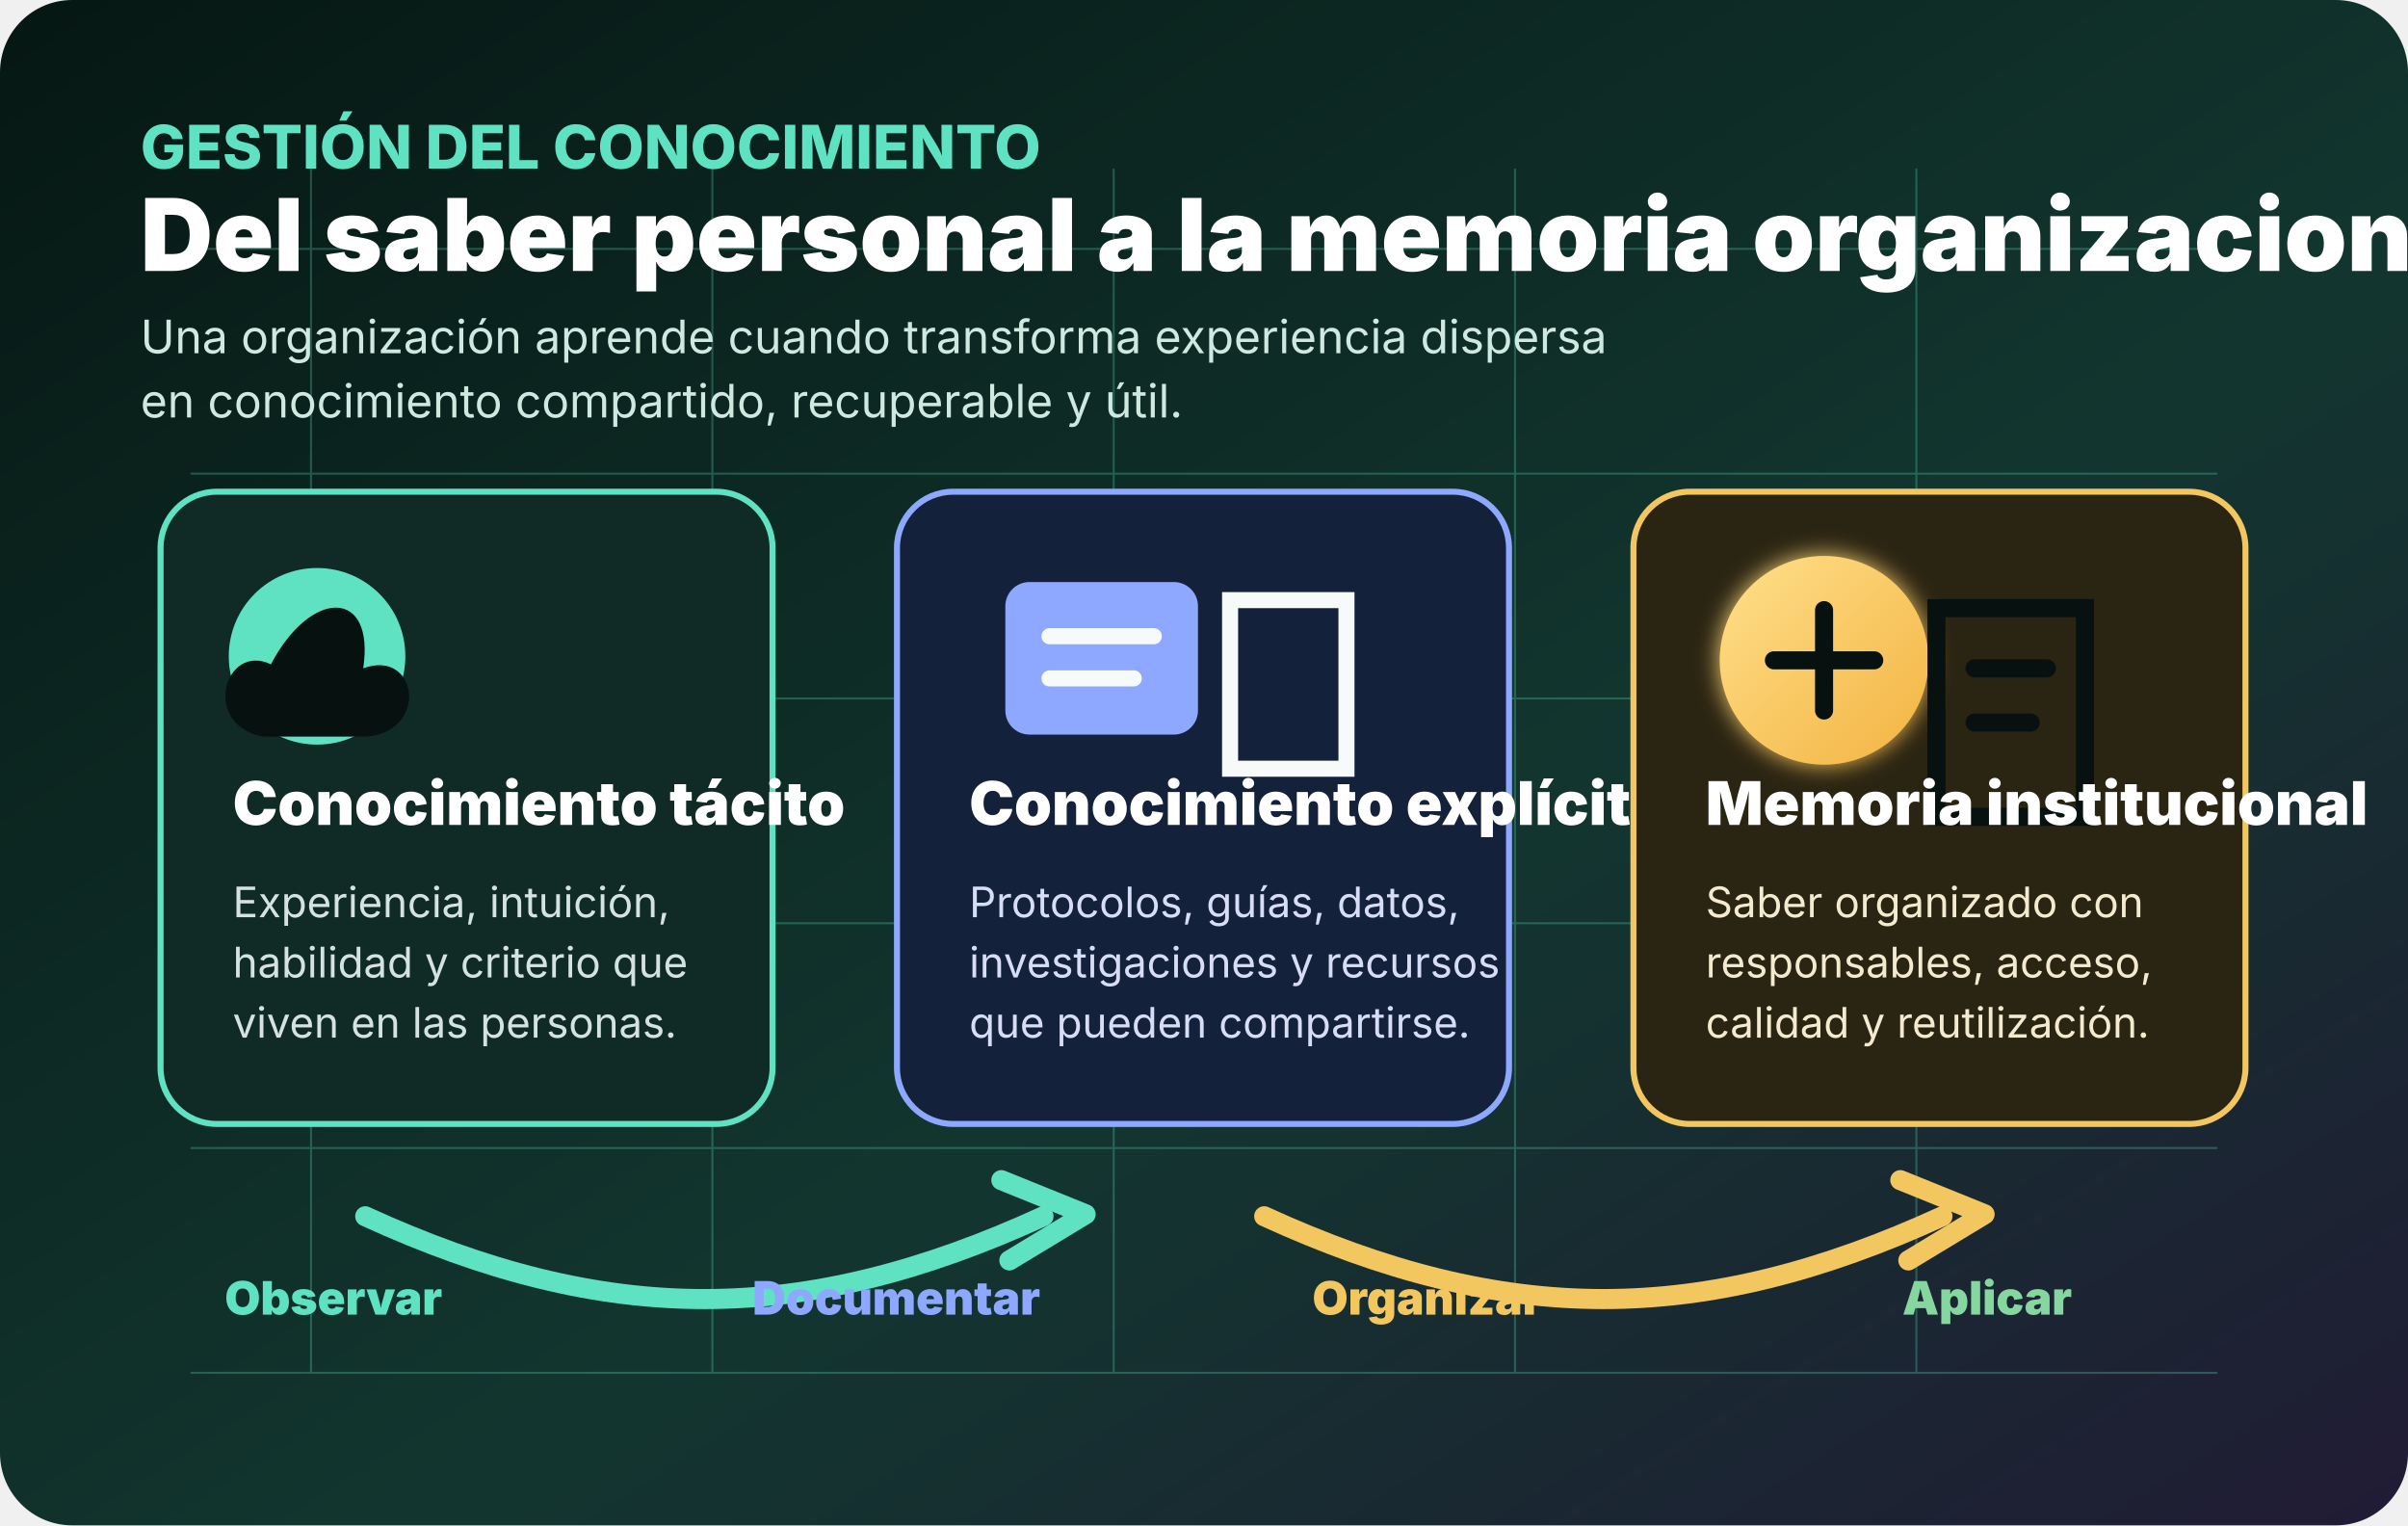
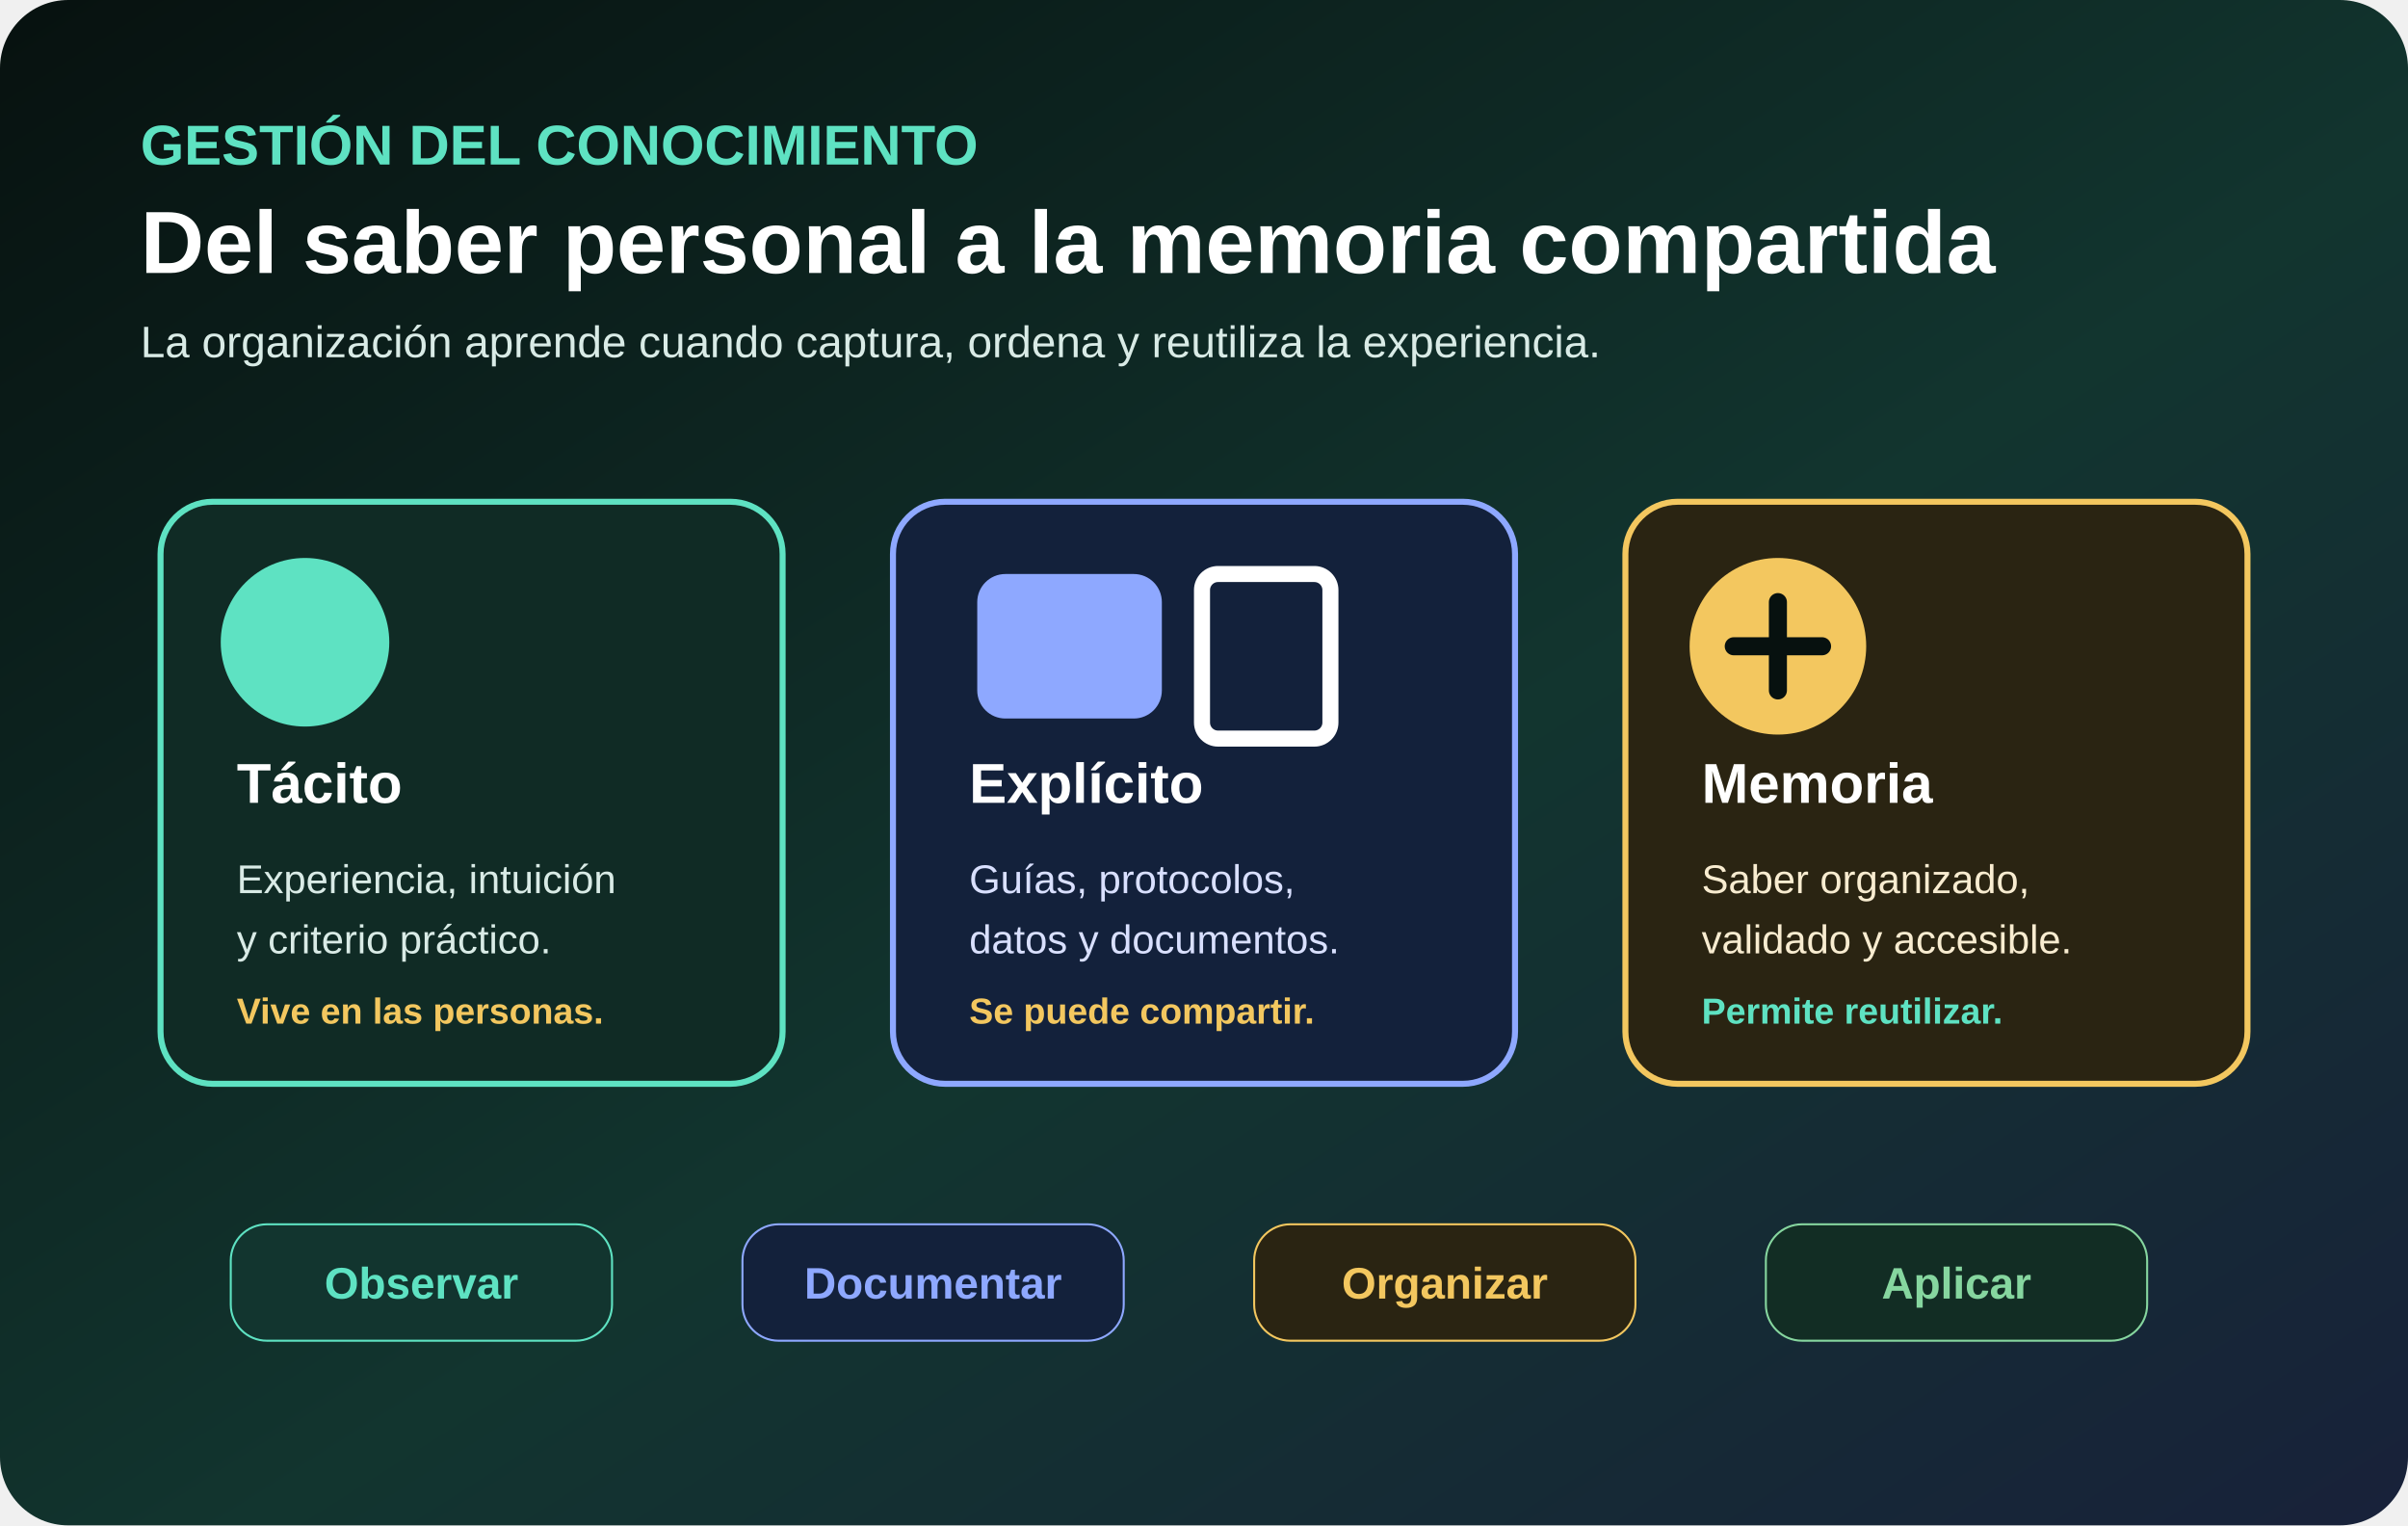
<svg xmlns="http://www.w3.org/2000/svg" viewBox="0 0 1200 760" role="img" aria-labelledby="title desc">
  <defs>
    <linearGradient id="bg" x1="0" y1="0" x2="1" y2="1">
-       <stop offset="0" stop-color="#061713" />
-       <stop offset=".58" stop-color="#12362f" />
-       <stop offset="1" stop-color="#211b35" />
+       <stop offset="0" stop-color="#07110f" />
+       <stop offset=".55" stop-color="#12352f" />
+       <stop offset="1" stop-color="#18213a" />
    </linearGradient>
-     <linearGradient id="gold" x1="0" y1="0" x2="1" y2="1">
-       <stop offset="0" stop-color="#ffe08a" />
-       <stop offset="1" stop-color="#f3b342" />
-     </linearGradient>
-     <filter id="glow" x="-20%" y="-20%" width="140%" height="140%">
-       <feGaussianBlur stdDeviation="6" result="blur" />
-       <feMerge>
-         <feMergeNode in="blur" />
-         <feMergeNode in="SourceGraphic" />
-       </feMerge>
-     </filter>
  </defs>
-   <rect width="1200" height="760" rx="36" fill="url(#bg)" />
-   <g opacity=".28" fill="none" stroke="#5ee2c2" stroke-width="1">
-     <path d="M95 124h1010M95 236h1010M95 348h1010M95 460h1010M95 572h1010M95 684h1010" />
-     <path d="M155 84v600M355 84v600M555 84v600M755 84v600M955 84v600" />
+   <rect width="1200" height="760" rx="34" fill="url(#bg)" />
+   <text x="70" y="82" fill="#5ee2c2" font-family="Arial,Segoe UI,sans-serif" font-size="28" font-weight="800">GESTIÓN DEL CONOCIMIENTO</text>
+   <text x="70" y="136" fill="#ffffff" font-family="Arial,Segoe UI,sans-serif" font-size="44" font-weight="900">Del saber personal a la memoria compartida</text>
+   <text x="70" y="178" fill="#d9ebe6" font-family="Arial,Segoe UI,sans-serif" font-size="22">La organización aprende cuando captura, ordena y reutiliza la experiencia.</text>
+   <g font-family="Arial,Segoe UI,sans-serif">
+     <g transform="translate(80 250)">
+       <rect width="310" height="290" rx="26" fill="#102b25" stroke="#5ee2c2" stroke-width="3" />
+       <circle cx="72" cy="70" r="42" fill="#5ee2c2" />
+       <text x="38" y="150" fill="#ffffff" font-size="28" font-weight="900">Tácito</text>
+       <text x="38" y="195" fill="#d9ebe6" font-size="20">Experiencia, intuición</text>
+       <text x="38" y="225" fill="#d9ebe6" font-size="20">y criterio práctico.</text>
+       <text x="38" y="260" fill="#f3c75f" font-size="18" font-weight="800">Vive en las personas.</text>
+     </g>
+     <g transform="translate(445 250)">
+       <rect width="310" height="290" rx="26" fill="#13213b" stroke="#8ea8ff" stroke-width="3" />
+       <rect x="42" y="36" width="92" height="72" rx="14" fill="#8ea8ff" />
+       <rect x="154" y="36" width="64" height="82" rx="8" fill="none" stroke="#ffffff" stroke-width="8" />
+       <text x="38" y="150" fill="#ffffff" font-size="28" font-weight="900">Explícito</text>
+       <text x="38" y="195" fill="#d9e0ff" font-size="20">Guías, protocolos,</text>
+       <text x="38" y="225" fill="#d9e0ff" font-size="20">datos y documentos.</text>
+       <text x="38" y="260" fill="#f3c75f" font-size="18" font-weight="800">Se puede compartir.</text>
+     </g>
+     <g transform="translate(810 250)">
+       <rect width="310" height="290" rx="26" fill="#2a2412" stroke="#f3c75f" stroke-width="3" />
+       <circle cx="76" cy="72" r="44" fill="#f3c75f" />
+       <path d="M54 72h44M76 50v44" stroke="#07110f" stroke-width="9" stroke-linecap="round" />
+       <text x="38" y="150" fill="#ffffff" font-size="28" font-weight="900">Memoria</text>
+       <text x="38" y="195" fill="#f8ecd0" font-size="20">Saber organizado,</text>
+       <text x="38" y="225" fill="#f8ecd0" font-size="20">validado y accesible.</text>
+       <text x="38" y="260" fill="#5ee2c2" font-size="18" font-weight="800">Permite reutilizar.</text>
+     </g>
  </g>
-   <text x="70" y="84" fill="#5ee2c2" font-family="Inter,Segoe UI,sans-serif" font-size="30" font-weight="800">GESTIÓN DEL CONOCIMIENTO</text>
-   <text x="70" y="135" fill="#ffffff" font-family="Inter,Segoe UI,sans-serif" font-size="50" font-weight="900">Del saber personal a la memoria organizacional</text>
-   <text x="70" y="176" fill="#cfe8e0" font-family="Inter,Segoe UI,sans-serif" font-size="23">Una organización aprende cuando transforma experiencia dispersa</text>
-   <text x="70" y="208" fill="#cfe8e0" font-family="Inter,Segoe UI,sans-serif" font-size="23">en conocimiento compartido, recuperable y útil.</text>
-   <g transform="translate(80 245)">
-     <rect width="305" height="315" rx="28" fill="#102a25" stroke="#5ee2c2" stroke-width="3" />
-     <circle cx="78" cy="82" r="44" fill="#5ee2c2" />
-     <path d="M55 86c20-38 52-38 46 2 27-10 33 31 2 34H51c-31-6-19-47 4-36Z" fill="#07110f" />
-     <text x="36" y="166" fill="#fff" font-family="Inter,Segoe UI,sans-serif" font-size="30" font-weight="900">Conocimiento tácito</text>
-     <text x="36" y="212" fill="#d4e3df" font-family="Inter,Segoe UI,sans-serif" font-size="21">Experiencia, intuición,</text>
-     <text x="36" y="242" fill="#d4e3df" font-family="Inter,Segoe UI,sans-serif" font-size="21">habilidad y criterio que</text>
-     <text x="36" y="272" fill="#d4e3df" font-family="Inter,Segoe UI,sans-serif" font-size="21">viven en las personas.</text>
-   </g>
-   <g transform="translate(447 245)">
-     <rect width="305" height="315" rx="28" fill="#13213b" stroke="#8ea8ff" stroke-width="3" />
-     <rect x="54" y="45" width="96" height="76" rx="12" fill="#8ea8ff" />
-     <path d="M76 72h52M76 93h42M166 54h58v84h-58z" stroke="#f6fbf9" stroke-width="8" fill="none" stroke-linecap="round" />
-     <text x="36" y="166" fill="#fff" font-family="Inter,Segoe UI,sans-serif" font-size="30" font-weight="900">Conocimiento explícito</text>
-     <text x="36" y="212" fill="#d7ddf4" font-family="Inter,Segoe UI,sans-serif" font-size="21">Protocolos, guías, datos,</text>
-     <text x="36" y="242" fill="#d7ddf4" font-family="Inter,Segoe UI,sans-serif" font-size="21">investigaciones y recursos</text>
-     <text x="36" y="272" fill="#d7ddf4" font-family="Inter,Segoe UI,sans-serif" font-size="21">que pueden compartirse.</text>
-   </g>
-   <g transform="translate(814 245)">
-     <rect width="305" height="315" rx="28" fill="#2a2412" stroke="#f3c75f" stroke-width="3" />
-     <circle cx="95" cy="84" r="52" fill="url(#gold)" filter="url(#glow)" />
-     <path d="M70 84h50M95 59v50M151 58h74v104H151zM170 88h36M170 115h28" stroke="#07110f" stroke-width="9" fill="none" stroke-linecap="round" />
-     <text x="36" y="166" fill="#fff" font-family="Inter,Segoe UI,sans-serif" font-size="30" font-weight="900">Memoria institucional</text>
-     <text x="36" y="212" fill="#f3ead0" font-family="Inter,Segoe UI,sans-serif" font-size="21">Saber organizado con</text>
-     <text x="36" y="242" fill="#f3ead0" font-family="Inter,Segoe UI,sans-serif" font-size="21">responsables, acceso,</text>
-     <text x="36" y="272" fill="#f3ead0" font-family="Inter,Segoe UI,sans-serif" font-size="21">calidad y reutilización.</text>
-   </g>
-   <g transform="translate(182 606)" fill="none" stroke-linecap="round" stroke-linejoin="round">
-     <path d="M0 0C120 55 218 55 338 0" stroke="#5ee2c2" stroke-width="10" />
-     <path d="M317-18l42 17-38 23" stroke="#5ee2c2" stroke-width="10" />
-     <path d="M448 0C568 55 666 55 786 0" stroke="#f3c75f" stroke-width="10" />
-     <path d="M765-18l42 17-38 23" stroke="#f3c75f" stroke-width="10" />
-   </g>
-   <g font-family="Inter,Segoe UI,sans-serif" font-size="23" font-weight="850">
-     <text x="112" y="655" fill="#5ee2c2">Observar</text>
-     <text x="375" y="655" fill="#8ea8ff">Documentar</text>
-     <text x="654" y="655" fill="#f3c75f">Organizar</text>
-     <text x="948" y="655" fill="#86d69f">Aplicar</text>
+   <g font-family="Arial,Segoe UI,sans-serif" font-size="22" font-weight="900">
+     <rect x="115" y="610" width="190" height="58" rx="18" fill="#12352f" stroke="#5ee2c2" />
+     <text x="210" y="647" fill="#5ee2c2" text-anchor="middle">Observar</text>
+     <rect x="370" y="610" width="190" height="58" rx="18" fill="#13213b" stroke="#8ea8ff" />
+     <text x="465" y="647" fill="#8ea8ff" text-anchor="middle">Documentar</text>
+     <rect x="625" y="610" width="190" height="58" rx="18" fill="#2a2412" stroke="#f3c75f" />
+     <text x="720" y="647" fill="#f3c75f" text-anchor="middle">Organizar</text>
+     <rect x="880" y="610" width="190" height="58" rx="18" fill="#122d24" stroke="#86d69f" />
+     <text x="975" y="647" fill="#86d69f" text-anchor="middle">Aplicar</text>
  </g>
</svg>
